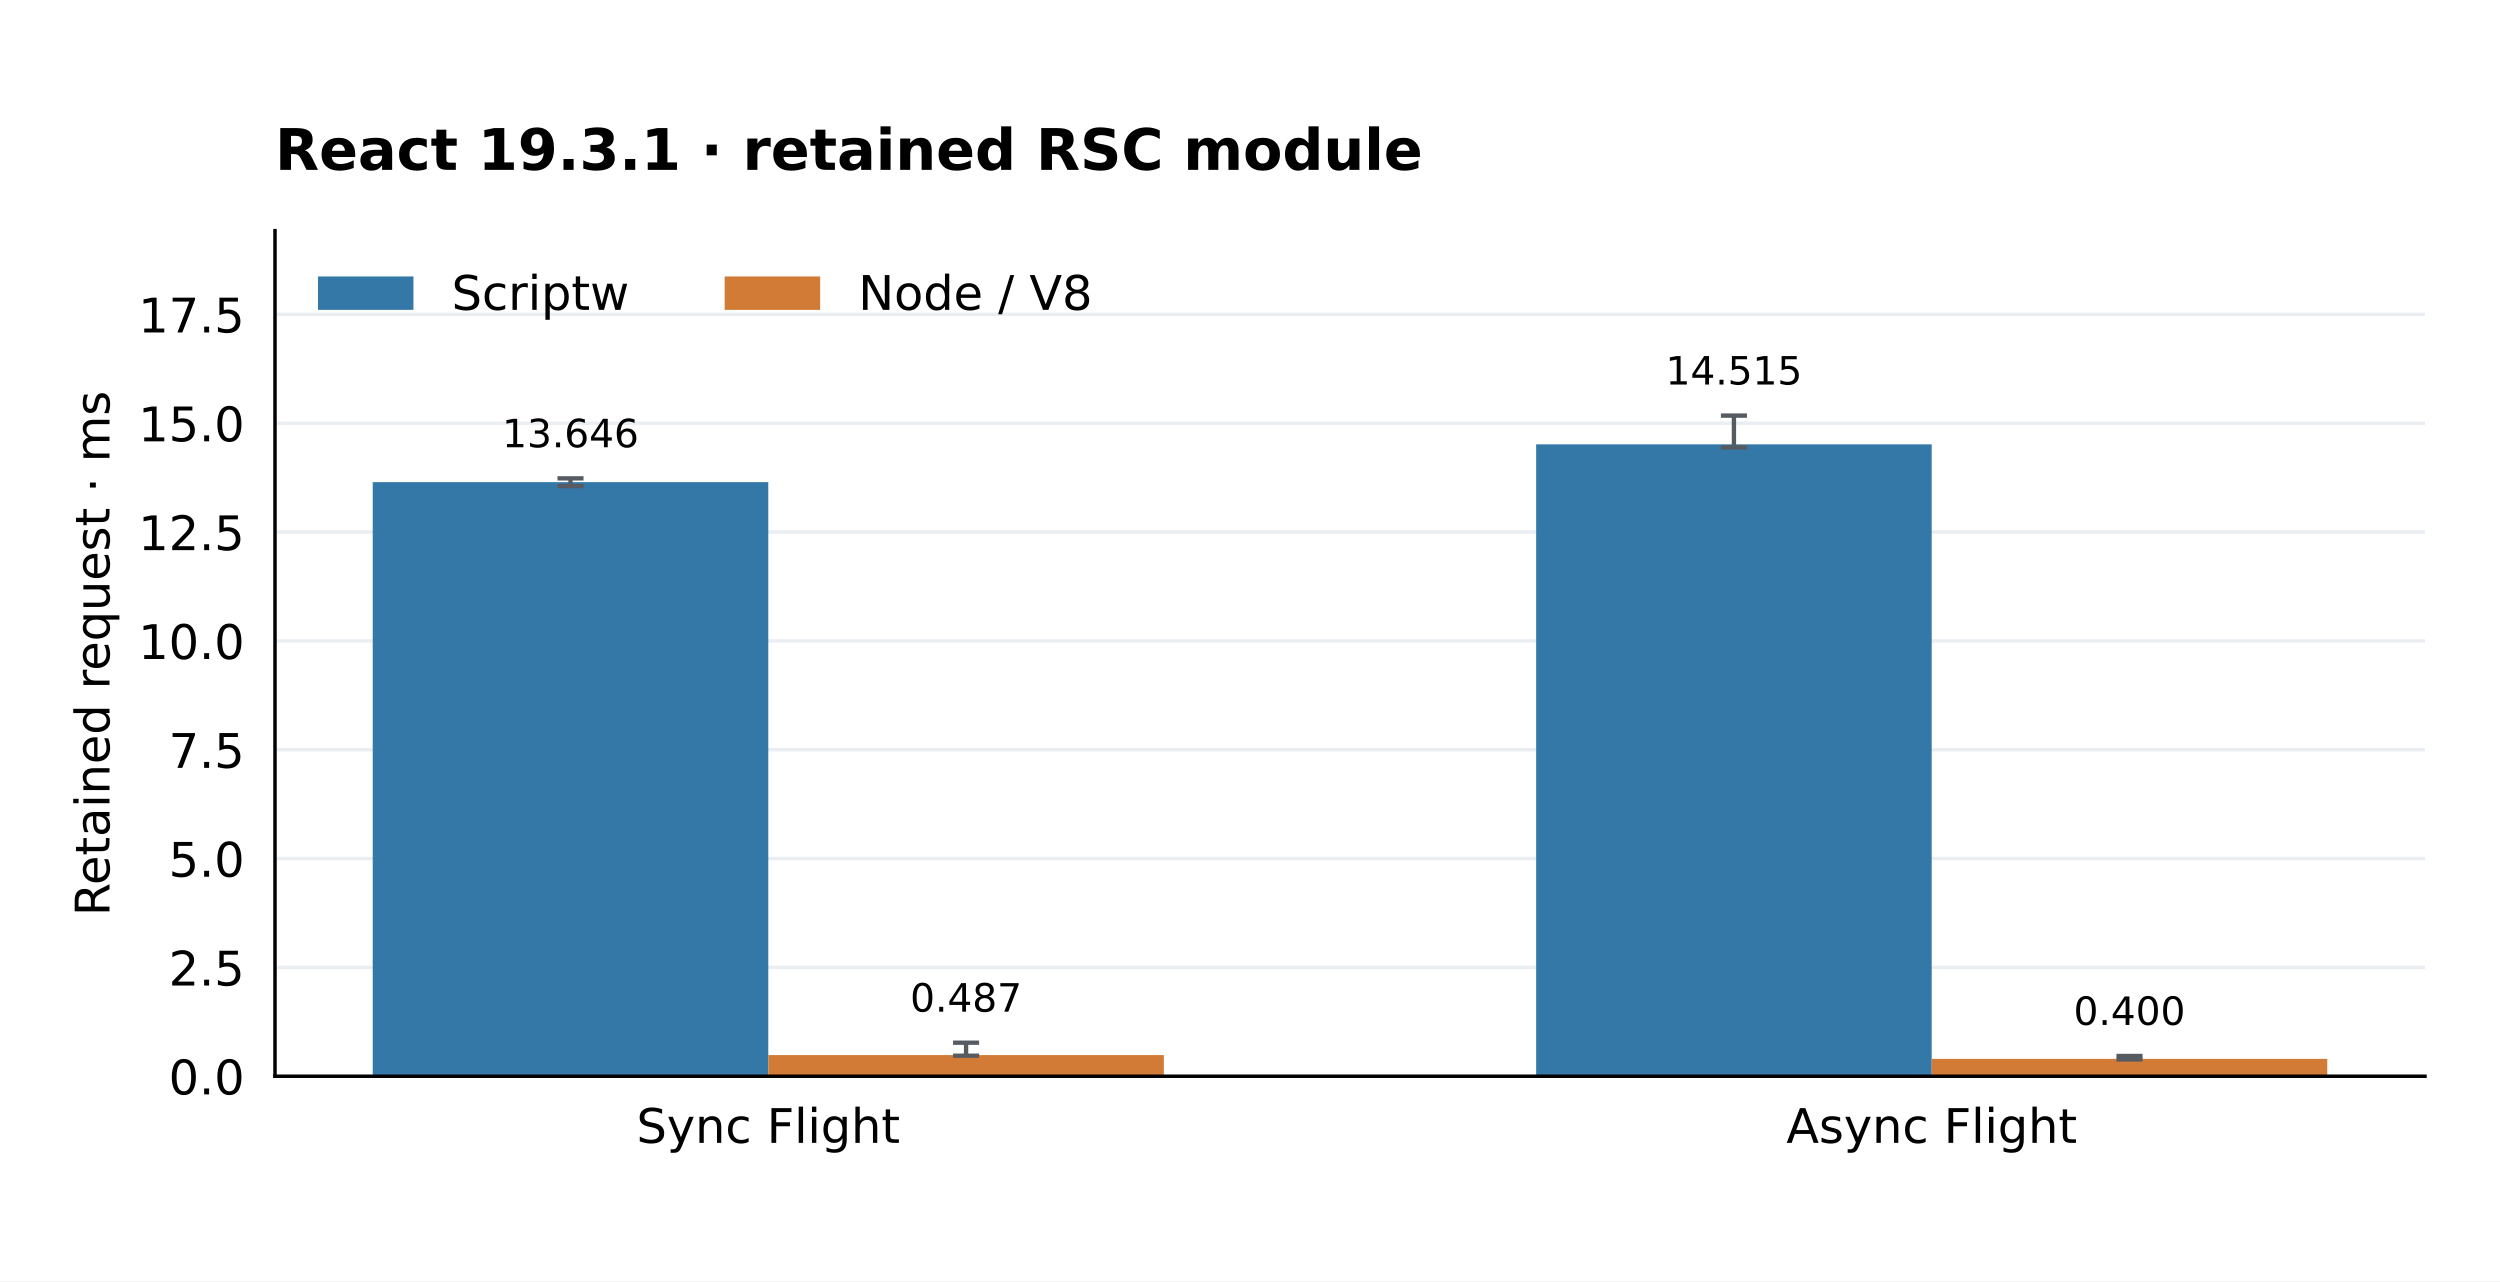
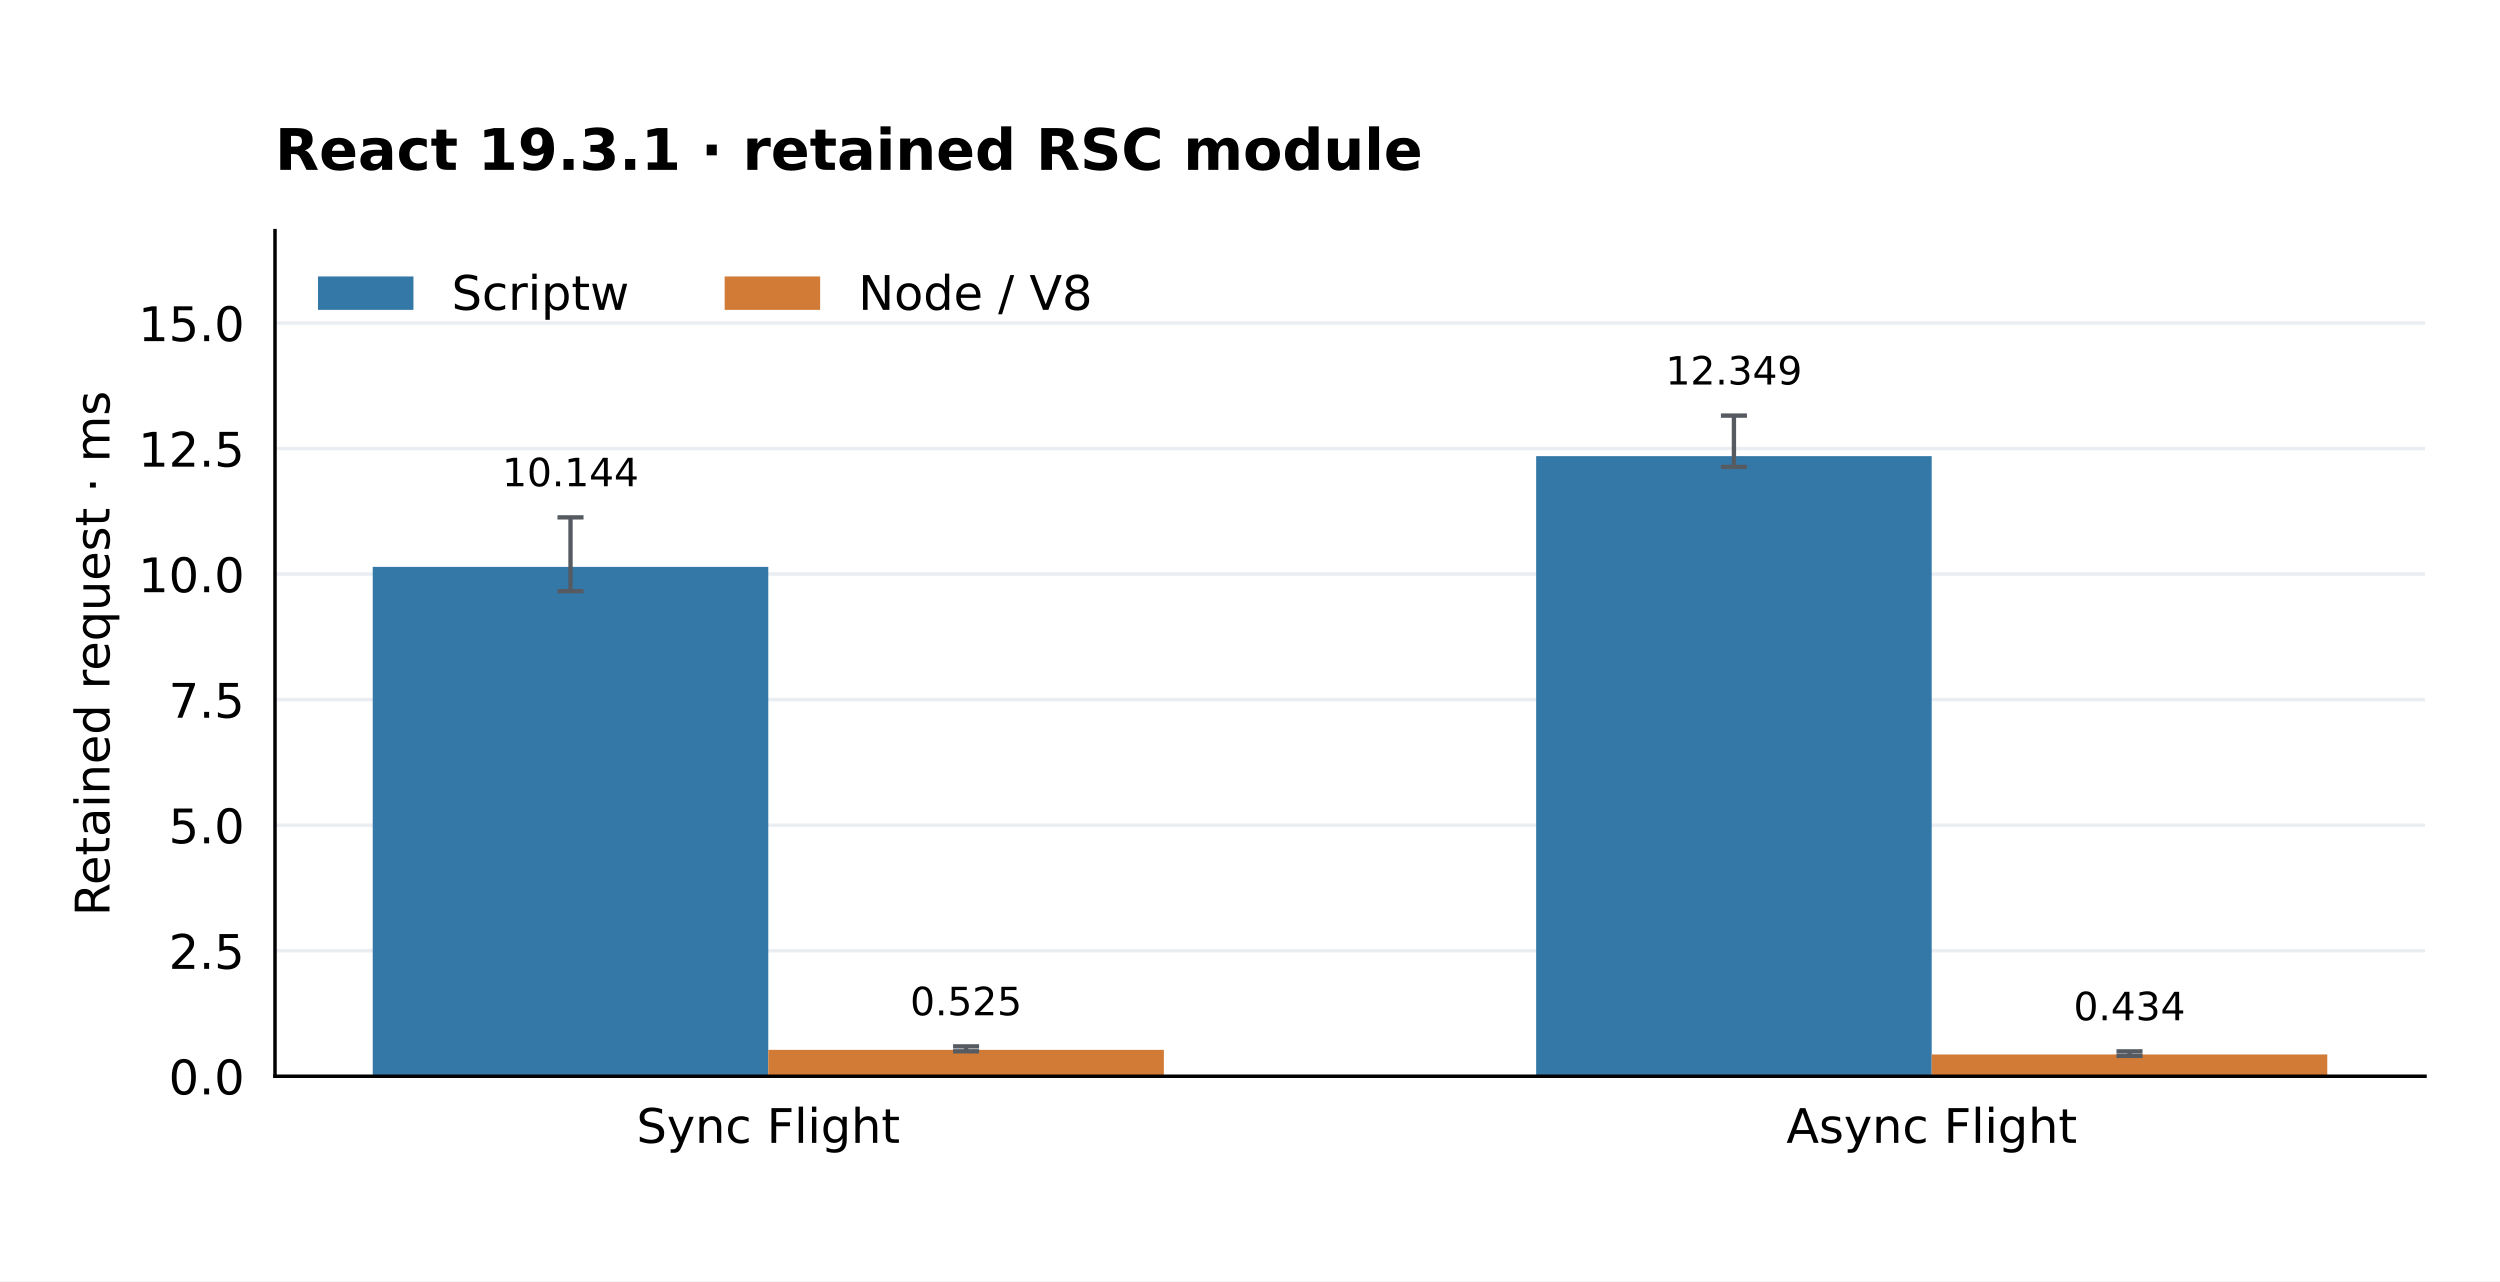
<svg xmlns="http://www.w3.org/2000/svg" xmlns:xlink="http://www.w3.org/1999/xlink" width="576pt" height="295.2pt" viewBox="0 0 576 295.2" version="1.1">
  <defs>
    <style type="text/css">*{stroke-linejoin: round; stroke-linecap: butt}</style>
  </defs>
  <g id="figure_1">
    <g id="patch_1">
      <path d="M 0 295.2 L 576 295.2 L 576 0 L 0 0 z " style="fill: #ffffff" />
    </g>
    <g id="axes_1">
      <g id="patch_2">
        <path d="M 63.36 247.968 L 558.72 247.968 L 558.72 53.136 L 63.36 53.136 z " style="fill: #ffffff" />
      </g>
      <g id="matplotlib.axis_1">
        <g id="xtick_1">
          <g id="line2d_1" />
          <g id="text_1">
            <text style="font-size: 11px; font-family: 'DejaVu Sans'; text-anchor: middle" x="177.014" y="263.326" transform="rotate(-0 177.014 263.3263)">Sync Flight</text>
          </g>
        </g>
        <g id="xtick_2">
          <g id="line2d_2" />
          <g id="text_2">
            <text style="font-size: 11px; font-family: 'DejaVu Sans'; text-anchor: middle" x="445.066" y="263.326" transform="rotate(-0 445.066 263.3263)">Async Flight</text>
          </g>
        </g>
      </g>
      <g id="matplotlib.axis_2">
        <g id="ytick_1">
          <g id="line2d_3">
            <path d="M 63.36 247.968 L 558.72 247.968 " clip-path="url(#p833538aeba)" style="fill: none; stroke: #eaeef2; stroke-width: 0.8; stroke-linecap: square" />
          </g>
          <g id="line2d_4" />
          <g id="text_3">
            <text style="font-size: 11px; font-family: 'DejaVu Sans'; text-anchor: end" x="56.36" y="252.147" transform="rotate(-0 56.36 252.1467)">0.0</text>
          </g>
        </g>
        <g id="ytick_2">
          <g id="line2d_5">
-             <path d="M 63.36 222.89 L 558.72 222.89 " clip-path="url(#p833538aeba)" style="fill: none; stroke: #eaeef2; stroke-width: 0.8; stroke-linecap: square" />
+             <path d="M 63.36 219.043 L 558.72 219.043 " clip-path="url(#p833538aeba)" style="fill: none; stroke: #eaeef2; stroke-width: 0.8; stroke-linecap: square" />
          </g>
          <g id="line2d_6" />
          <g id="text_4">
-             <text style="font-size: 11px; font-family: 'DejaVu Sans'; text-anchor: end" x="56.36" y="227.069" transform="rotate(-0 56.36 227.0687)">2.5</text>
+             <text style="font-size: 11px; font-family: 'DejaVu Sans'; text-anchor: end" x="56.36" y="223.222" transform="rotate(-0 56.36 223.2222)">2.5</text>
          </g>
        </g>
        <g id="ytick_3">
          <g id="line2d_7">
-             <path d="M 63.36 197.812 L 558.72 197.812 " clip-path="url(#p833538aeba)" style="fill: none; stroke: #eaeef2; stroke-width: 0.8; stroke-linecap: square" />
+             <path d="M 63.36 190.119 L 558.72 190.119 " clip-path="url(#p833538aeba)" style="fill: none; stroke: #eaeef2; stroke-width: 0.8; stroke-linecap: square" />
          </g>
          <g id="line2d_8" />
          <g id="text_5">
-             <text style="font-size: 11px; font-family: 'DejaVu Sans'; text-anchor: end" x="56.36" y="201.991" transform="rotate(-0 56.36 201.9907)">5.0</text>
+             <text style="font-size: 11px; font-family: 'DejaVu Sans'; text-anchor: end" x="56.36" y="194.298" transform="rotate(-0 56.36 194.2976)">5.0</text>
          </g>
        </g>
        <g id="ytick_4">
          <g id="line2d_9">
-             <path d="M 63.36 172.734 L 558.72 172.734 " clip-path="url(#p833538aeba)" style="fill: none; stroke: #eaeef2; stroke-width: 0.8; stroke-linecap: square" />
+             <path d="M 63.36 161.194 L 558.72 161.194 " clip-path="url(#p833538aeba)" style="fill: none; stroke: #eaeef2; stroke-width: 0.8; stroke-linecap: square" />
          </g>
          <g id="line2d_10" />
          <g id="text_6">
-             <text style="font-size: 11px; font-family: 'DejaVu Sans'; text-anchor: end" x="56.36" y="176.913" transform="rotate(-0 56.36 176.9128)">7.5</text>
+             <text style="font-size: 11px; font-family: 'DejaVu Sans'; text-anchor: end" x="56.36" y="165.373" transform="rotate(-0 56.36 165.3731)">7.5</text>
          </g>
        </g>
        <g id="ytick_5">
          <g id="line2d_11">
-             <path d="M 63.36 147.656 L 558.72 147.656 " clip-path="url(#p833538aeba)" style="fill: none; stroke: #eaeef2; stroke-width: 0.8; stroke-linecap: square" />
+             <path d="M 63.36 132.27 L 558.72 132.27 " clip-path="url(#p833538aeba)" style="fill: none; stroke: #eaeef2; stroke-width: 0.8; stroke-linecap: square" />
          </g>
          <g id="line2d_12" />
          <g id="text_7">
-             <text style="font-size: 11px; font-family: 'DejaVu Sans'; text-anchor: end" x="56.36" y="151.835" transform="rotate(-0 56.36 151.8348)">10.0</text>
+             <text style="font-size: 11px; font-family: 'DejaVu Sans'; text-anchor: end" x="56.36" y="136.448" transform="rotate(-0 56.36 136.4485)">10.0</text>
          </g>
        </g>
        <g id="ytick_6">
          <g id="line2d_13">
-             <path d="M 63.36 122.578 L 558.72 122.578 " clip-path="url(#p833538aeba)" style="fill: none; stroke: #eaeef2; stroke-width: 0.8; stroke-linecap: square" />
+             <path d="M 63.36 103.345 L 558.72 103.345 " clip-path="url(#p833538aeba)" style="fill: none; stroke: #eaeef2; stroke-width: 0.8; stroke-linecap: square" />
          </g>
          <g id="line2d_14" />
          <g id="text_8">
-             <text style="font-size: 11px; font-family: 'DejaVu Sans'; text-anchor: end" x="56.36" y="126.757" transform="rotate(-0 56.36 126.7568)">12.5</text>
+             <text style="font-size: 11px; font-family: 'DejaVu Sans'; text-anchor: end" x="56.36" y="107.524" transform="rotate(-0 56.36 107.5239)">12.5</text>
          </g>
        </g>
        <g id="ytick_7">
          <g id="line2d_15">
-             <path d="M 63.36 97.5 L 558.72 97.5 " clip-path="url(#p833538aeba)" style="fill: none; stroke: #eaeef2; stroke-width: 0.8; stroke-linecap: square" />
+             <path d="M 63.36 74.421 L 558.72 74.421 " clip-path="url(#p833538aeba)" style="fill: none; stroke: #eaeef2; stroke-width: 0.8; stroke-linecap: square" />
          </g>
          <g id="line2d_16" />
          <g id="text_9">
-             <text style="font-size: 11px; font-family: 'DejaVu Sans'; text-anchor: end" x="56.36" y="101.679" transform="rotate(-0 56.36 101.6788)">15.0</text>
+             <text style="font-size: 11px; font-family: 'DejaVu Sans'; text-anchor: end" x="56.36" y="78.599" transform="rotate(-0 56.36 78.59939)">15.0</text>
          </g>
        </g>
-         <g id="ytick_8">
-           <g id="line2d_17">
-             <path d="M 63.36 72.422 L 558.72 72.422 " clip-path="url(#p833538aeba)" style="fill: none; stroke: #eaeef2; stroke-width: 0.8; stroke-linecap: square" />
-           </g>
-           <g id="line2d_18" />
-           <g id="text_10">
-             <text style="font-size: 11px; font-family: 'DejaVu Sans'; text-anchor: end" x="56.36" y="76.601" transform="rotate(-0 56.36 76.60082)">17.5</text>
-           </g>
-         </g>
-         <g id="text_11">
+         <g id="text_10">
          <text style="font-size: 11px; font-family: 'DejaVu Sans'; text-anchor: middle" x="25.225" y="150.552" transform="rotate(-90 25.22523 150.552)">Retained request · ms</text>
        </g>
      </g>
      <g id="patch_3">
-         <path d="M 85.876 247.968 L 177.014 247.968 L 177.014 111.082 L 85.876 111.082 z " clip-path="url(#p833538aeba)" style="fill: #3478a8" />
+         <path d="M 85.876 247.968 L 177.014 247.968 L 177.014 130.604 L 85.876 130.604 z " clip-path="url(#p833538aeba)" style="fill: #3478a8" />
      </g>
      <g id="patch_4">
-         <path d="M 353.928 247.968 L 445.066 247.968 L 445.066 102.367 L 353.928 102.367 z " clip-path="url(#p833538aeba)" style="fill: #3478a8" />
+         <path d="M 353.928 247.968 L 445.066 247.968 L 445.066 105.09 L 353.928 105.09 z " clip-path="url(#p833538aeba)" style="fill: #3478a8" />
      </g>
      <g id="patch_5">
-         <path d="M 177.014 247.968 L 268.152 247.968 L 268.152 243.083 L 177.014 243.083 z " clip-path="url(#p833538aeba)" style="fill: #d17b36" />
+         <path d="M 177.014 247.968 L 268.152 247.968 L 268.152 241.893 L 177.014 241.893 z " clip-path="url(#p833538aeba)" style="fill: #d17b36" />
      </g>
      <g id="patch_6">
-         <path d="M 445.066 247.968 L 536.204 247.968 L 536.204 243.96 L 445.066 243.96 z " clip-path="url(#p833538aeba)" style="fill: #d17b36" />
+         <path d="M 445.066 247.968 L 536.204 247.968 L 536.204 242.942 L 445.066 242.942 z " clip-path="url(#p833538aeba)" style="fill: #d17b36" />
      </g>
      <g id="LineCollection_1">
-         <path d="M 131.445 111.996 L 131.445 110.215 " clip-path="url(#p833538aeba)" style="fill: none; stroke: #555b61" />
-         <path d="M 399.497 103.09 L 399.497 95.755 " clip-path="url(#p833538aeba)" style="fill: none; stroke: #555b61" />
+         <path d="M 131.445 136.204 L 131.445 119.2 " clip-path="url(#p833538aeba)" style="fill: none; stroke: #555b61" />
+         <path d="M 399.497 107.572 L 399.497 95.755 " clip-path="url(#p833538aeba)" style="fill: none; stroke: #555b61" />
      </g>
-       <g id="line2d_19">
+       <g id="line2d_17">
        <defs>
          <path id="mf1cd270943" d="M 3 0 L -3 -0 " style="stroke: #555b61" />
        </defs>
        <g clip-path="url(#p833538aeba)">
-           <use xlink:href="#mf1cd270943" x="131.445" y="111.996" style="fill: #1f77b4; stroke: #555b61" />
-           <use xlink:href="#mf1cd270943" x="399.497" y="103.09" style="fill: #1f77b4; stroke: #555b61" />
+           <use xlink:href="#mf1cd270943" x="131.445" y="136.204" style="fill: #1f77b4; stroke: #555b61" />
+           <use xlink:href="#mf1cd270943" x="399.497" y="107.572" style="fill: #1f77b4; stroke: #555b61" />
+         </g>
+       </g>
+       <g id="line2d_18">
+         <g clip-path="url(#p833538aeba)">
+           <use xlink:href="#mf1cd270943" x="131.445" y="119.2" style="fill: #1f77b4; stroke: #555b61" />
+           <use xlink:href="#mf1cd270943" x="399.497" y="95.755" style="fill: #1f77b4; stroke: #555b61" />
+         </g>
+       </g>
+       <g id="LineCollection_2">
+         <path d="M 222.583 242.22 L 222.583 241.078 " clip-path="url(#p833538aeba)" style="fill: none; stroke: #555b61" />
+         <path d="M 490.635 243.28 L 490.635 242.233 " clip-path="url(#p833538aeba)" style="fill: none; stroke: #555b61" />
+       </g>
+       <g id="line2d_19">
+         <g clip-path="url(#p833538aeba)">
+           <use xlink:href="#mf1cd270943" x="222.583" y="242.22" style="fill: #1f77b4; stroke: #555b61" />
+           <use xlink:href="#mf1cd270943" x="490.635" y="243.28" style="fill: #1f77b4; stroke: #555b61" />
        </g>
      </g>
      <g id="line2d_20">
        <g clip-path="url(#p833538aeba)">
-           <use xlink:href="#mf1cd270943" x="131.445" y="110.215" style="fill: #1f77b4; stroke: #555b61" />
-           <use xlink:href="#mf1cd270943" x="399.497" y="95.755" style="fill: #1f77b4; stroke: #555b61" />
-         </g>
-       </g>
-       <g id="LineCollection_2">
-         <path d="M 222.583 243.235 L 222.583 240.244 " clip-path="url(#p833538aeba)" style="fill: none; stroke: #555b61" />
-         <path d="M 490.635 244.094 L 490.635 243.302 " clip-path="url(#p833538aeba)" style="fill: none; stroke: #555b61" />
-       </g>
-       <g id="line2d_21">
-         <g clip-path="url(#p833538aeba)">
-           <use xlink:href="#mf1cd270943" x="222.583" y="243.235" style="fill: #1f77b4; stroke: #555b61" />
-           <use xlink:href="#mf1cd270943" x="490.635" y="244.094" style="fill: #1f77b4; stroke: #555b61" />
-         </g>
-       </g>
-       <g id="line2d_22">
-         <g clip-path="url(#p833538aeba)">
-           <use xlink:href="#mf1cd270943" x="222.583" y="240.244" style="fill: #1f77b4; stroke: #555b61" />
-           <use xlink:href="#mf1cd270943" x="490.635" y="243.302" style="fill: #1f77b4; stroke: #555b61" />
+           <use xlink:href="#mf1cd270943" x="222.583" y="241.078" style="fill: #1f77b4; stroke: #555b61" />
+           <use xlink:href="#mf1cd270943" x="490.635" y="242.233" style="fill: #1f77b4; stroke: #555b61" />
        </g>
      </g>
      <g id="patch_7">
        <path d="M 63.36 247.968 L 63.36 53.136 " style="fill: none; stroke: #000000; stroke-width: 0.8; stroke-linejoin: miter; stroke-linecap: square" />
      </g>
      <g id="patch_8">
        <path d="M 63.36 247.968 L 558.72 247.968 " style="fill: none; stroke: #000000; stroke-width: 0.8; stroke-linejoin: miter; stroke-linecap: square" />
      </g>
+       <g id="text_11">
+         <text style="font-size: 9px; font-family: 'DejaVu Sans'; text-anchor: middle" x="131.445" y="112.038" transform="rotate(-0 131.4452 112.0383)">10.144</text>
+       </g>
      <g id="text_12">
-         <text style="font-size: 9px; font-family: 'DejaVu Sans'; text-anchor: middle" x="131.445" y="103.053" transform="rotate(-0 131.4452 103.0528)">13.646</text>
+         <text style="font-size: 9px; font-family: 'DejaVu Sans'; text-anchor: middle" x="399.497" y="88.593" transform="rotate(-0 399.4971 88.59339)">12.349</text>
      </g>
      <g id="text_13">
-         <text style="font-size: 9px; font-family: 'DejaVu Sans'; text-anchor: middle" x="399.497" y="88.593" transform="rotate(-0 399.4971 88.59339)">14.515</text>
+         <text style="font-size: 9px; font-family: 'DejaVu Sans'; text-anchor: middle" x="222.583" y="233.916" transform="rotate(-0 222.5829 233.9158)">0.525</text>
      </g>
      <g id="text_14">
-         <text style="font-size: 9px; font-family: 'DejaVu Sans'; text-anchor: middle" x="222.583" y="233.082" transform="rotate(-0 222.5829 233.0821)">0.487</text>
+         <text style="font-size: 9px; font-family: 'DejaVu Sans'; text-anchor: middle" x="490.635" y="235.071" transform="rotate(-0 490.6348 235.0713)">0.434</text>
      </g>
      <g id="text_15">
-         <text style="font-size: 9px; font-family: 'DejaVu Sans'; text-anchor: middle" x="490.635" y="236.14" transform="rotate(-0 490.6348 236.1402)">0.400</text>
-       </g>
-       <g id="text_16">
        <text style="font-weight: 700; font-size: 13.2px; font-family: 'DejaVu Sans'; text-anchor: start" x="63.36" y="39.136" transform="rotate(-0 63.36 39.136)">React 19.3.1 · retained RSC module</text>
      </g>
      <g id="legend_1">
        <g id="patch_9">
          <path d="M 73.26 71.394 L 95.26 71.394 L 95.26 63.694 L 73.26 63.694 z " style="fill: #3478a8" />
        </g>
-         <g id="text_17">
+         <g id="text_16">
          <text style="font-size: 11px; font-family: 'DejaVu Sans'; text-anchor: start" x="104.06" y="71.394" transform="rotate(-0 104.06 71.39428)">Scriptw</text>
        </g>
        <g id="patch_10">
          <path d="M 166.961 71.394 L 188.961 71.394 L 188.961 63.694 L 166.961 63.694 z " style="fill: #d17b36" />
        </g>
-         <g id="text_18">
+         <g id="text_17">
          <text style="font-size: 11px; font-family: 'DejaVu Sans'; text-anchor: start" x="197.761" y="71.394" transform="rotate(-0 197.7611 71.39428)">Node / V8</text>
        </g>
      </g>
    </g>
  </g>
  <defs>
    <clipPath id="p833538aeba">
      <rect x="63.36" y="53.136" width="495.36" height="194.832" />
    </clipPath>
  </defs>
</svg>
